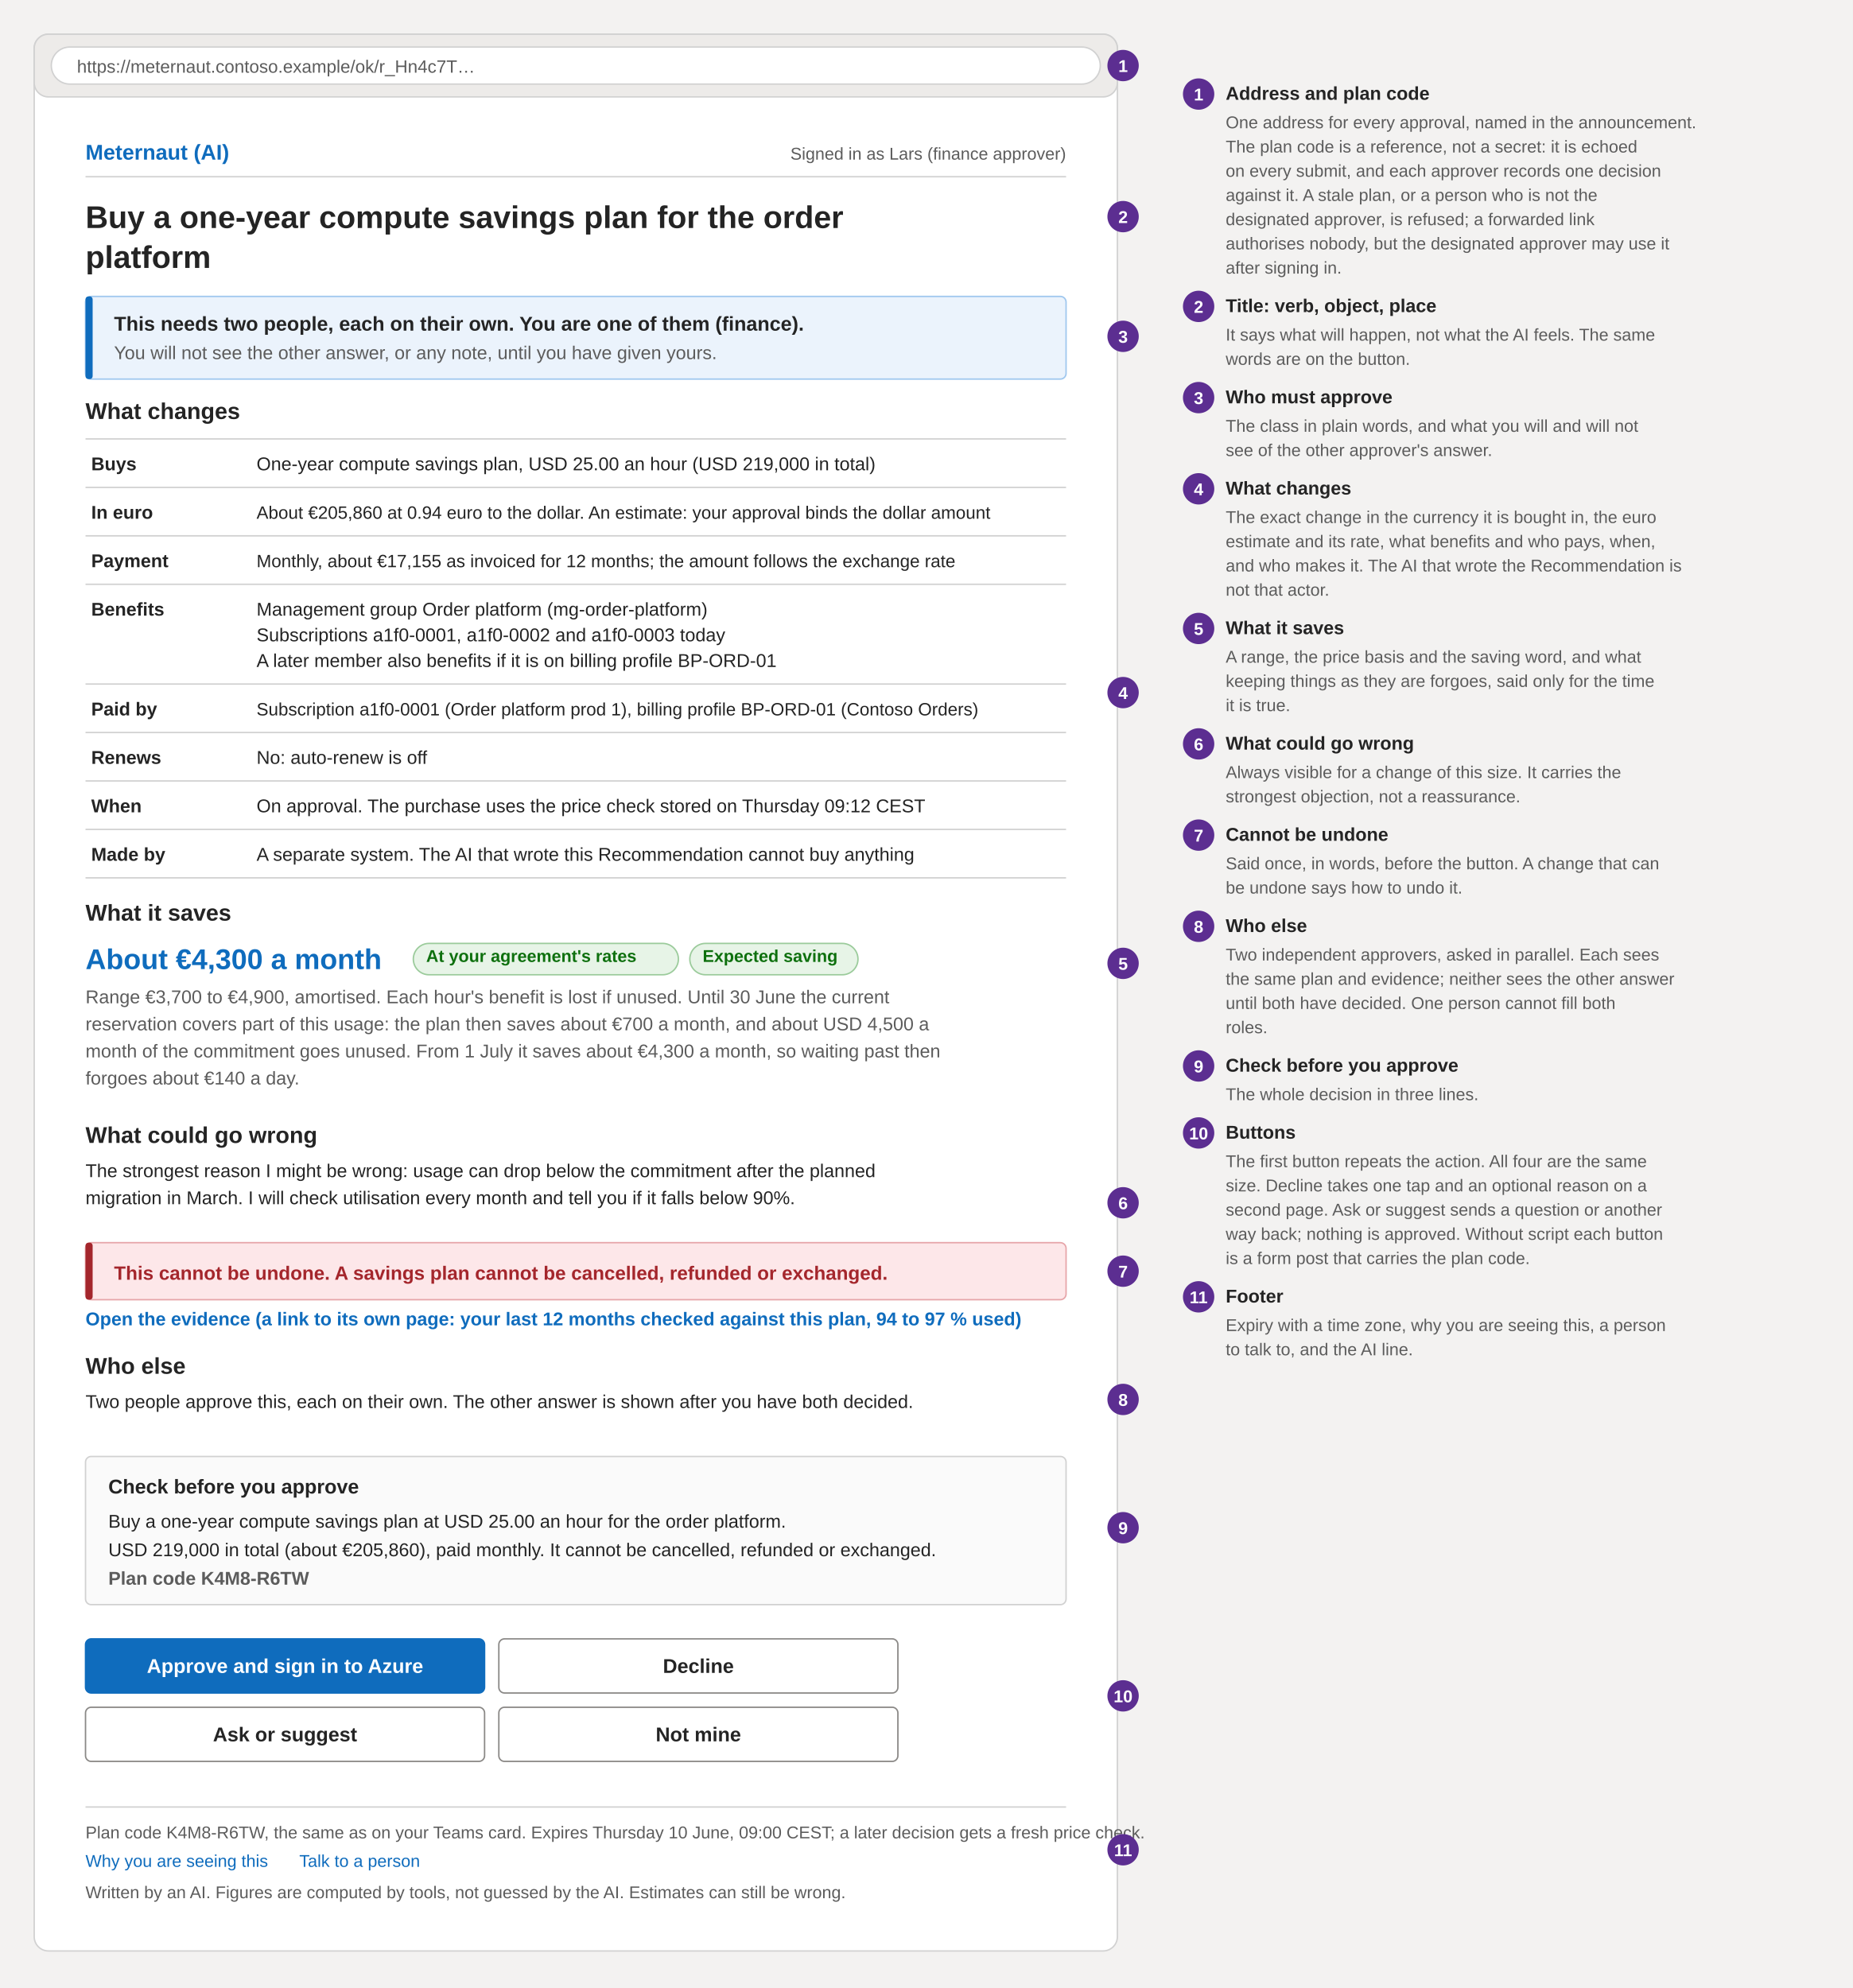
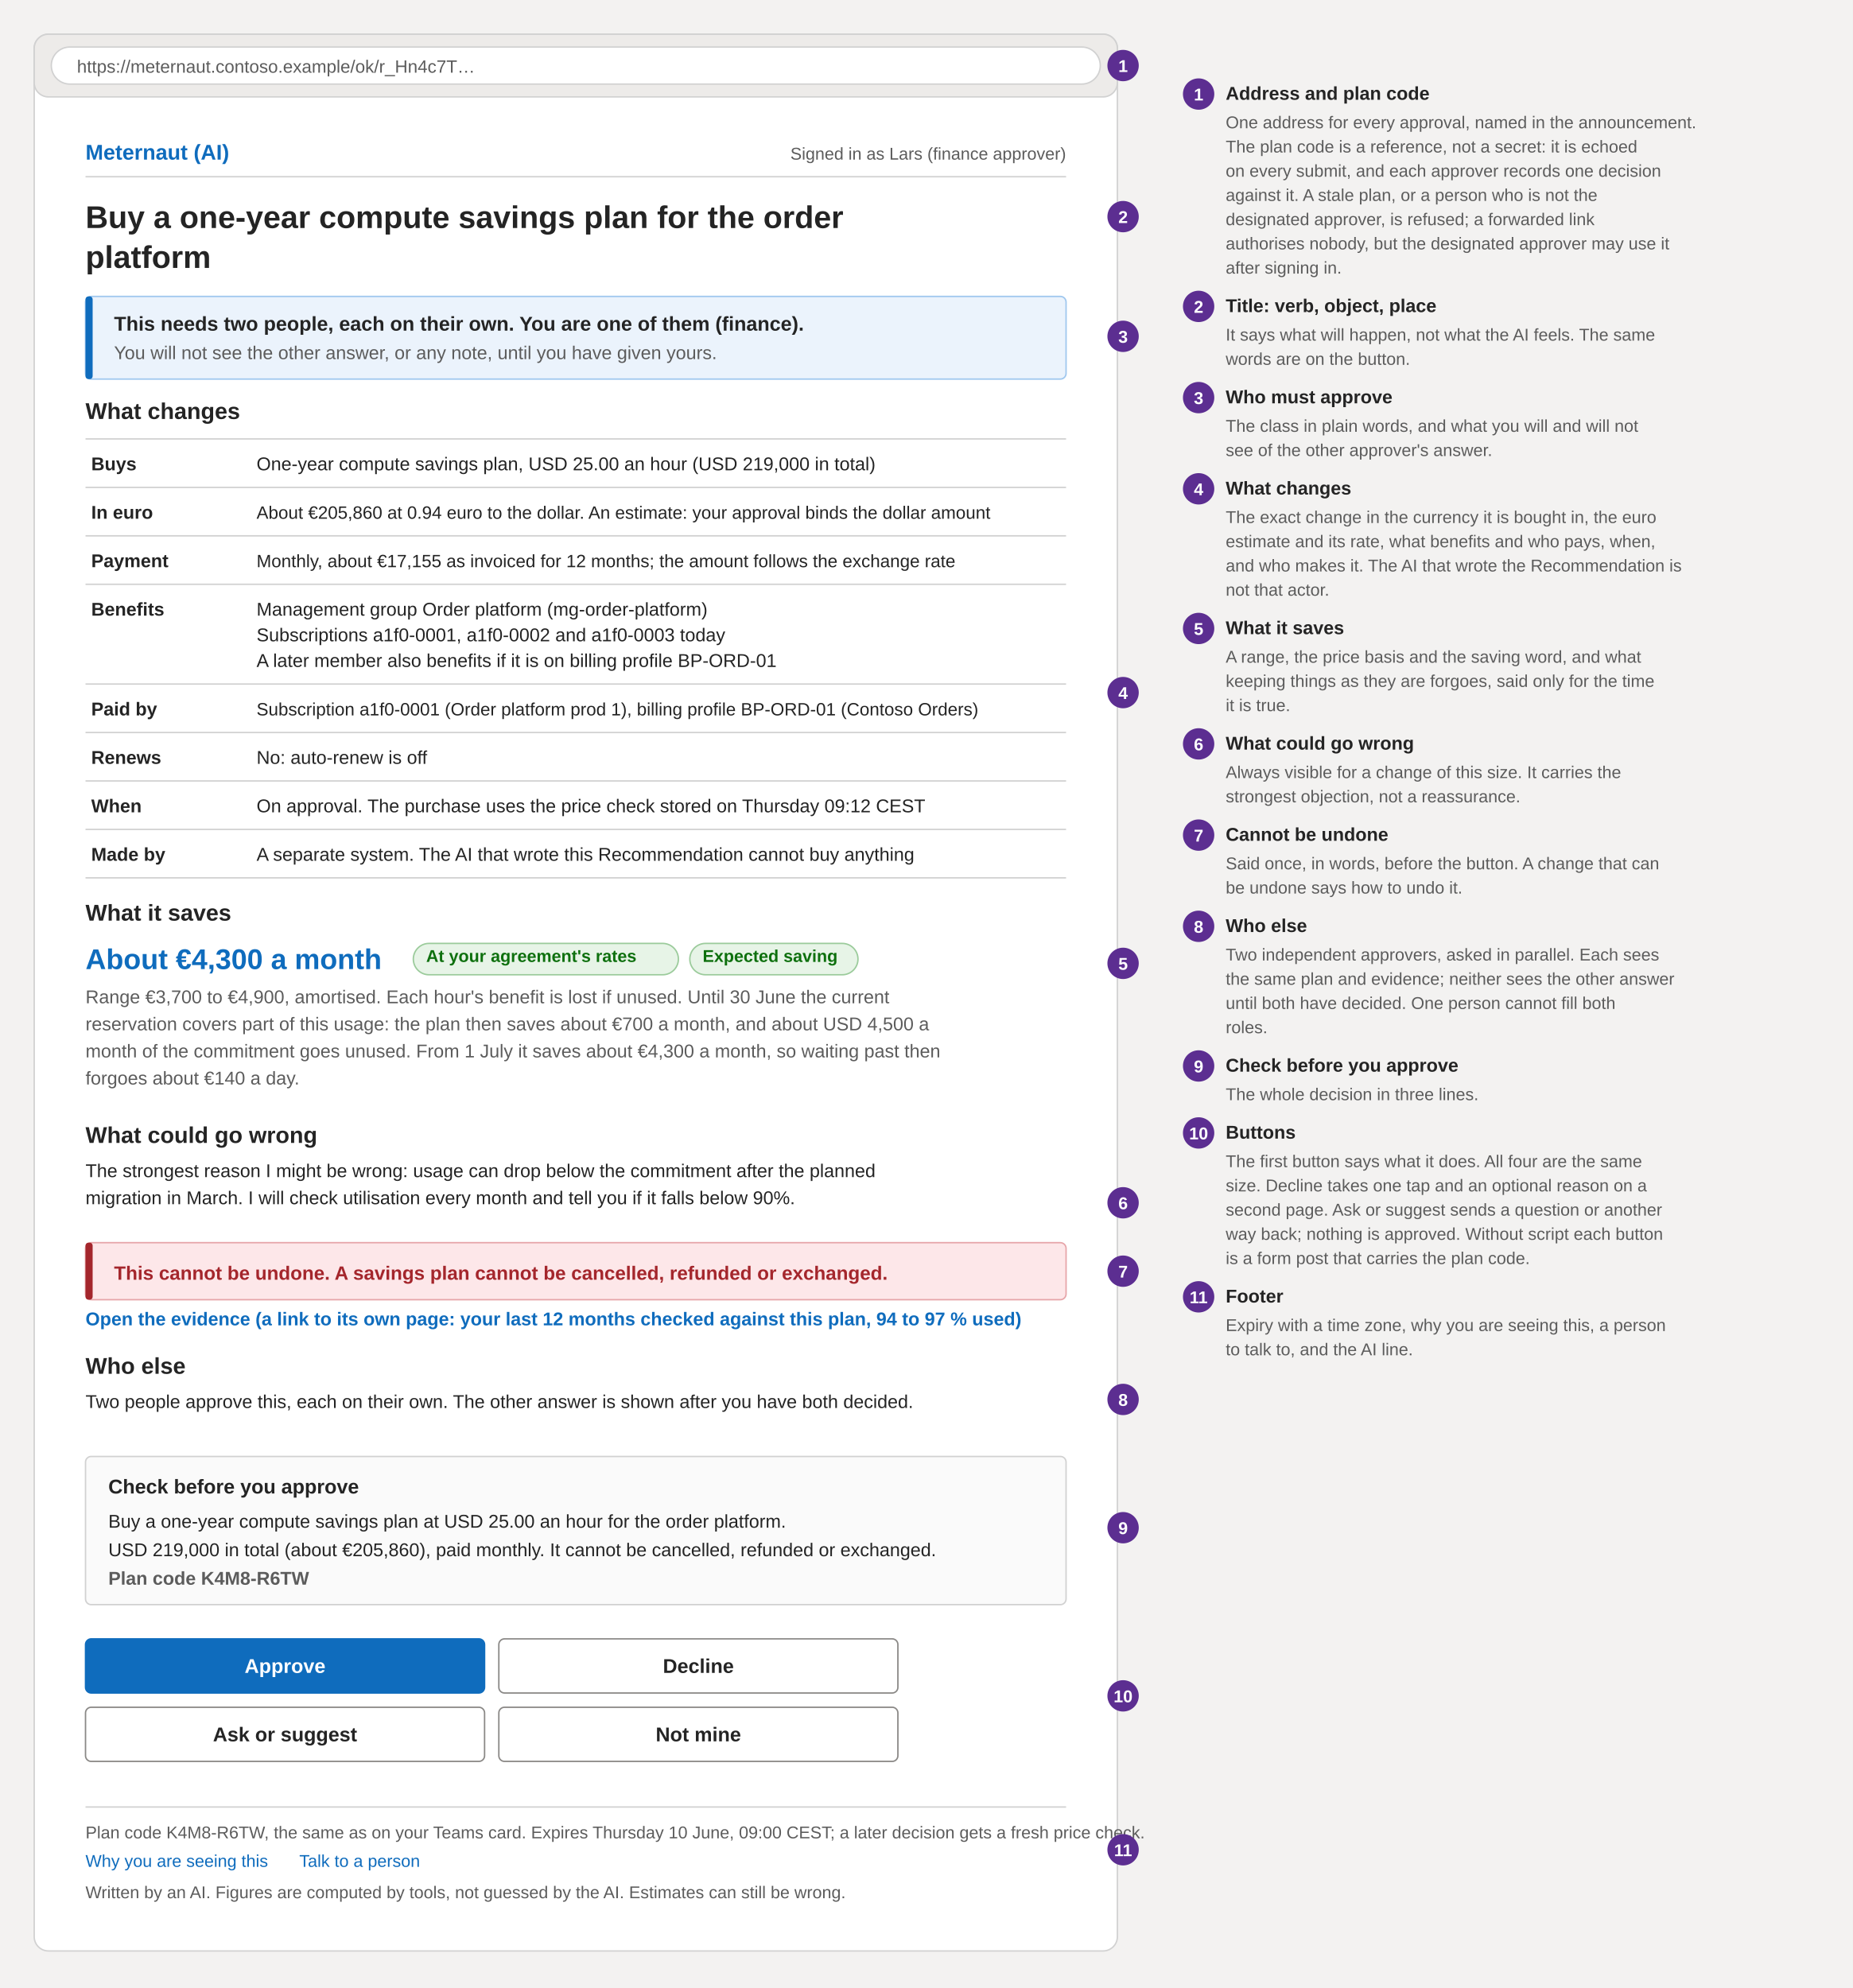
<svg xmlns="http://www.w3.org/2000/svg" viewBox="0 0 1300 1395" width="1300" height="1395" role="img" aria-labelledby="t d" font-family="Segoe UI, system-ui, -apple-system, Arial, sans-serif">
  <rect width="1300" height="1395" fill="#F3F2F1" />
  <rect x="24" y="24" width="760" height="1345" rx="10" fill="#FFFFFF" stroke="#D1D1D1" stroke-width="1" />
  <rect x="24" y="24" width="760" height="44" rx="10" fill="#EDEBE9" stroke="#D1D1D1" stroke-width="1" />
  <rect x="36" y="33" width="736" height="26" rx="13" fill="#FFFFFF" stroke="#D1D1D1" stroke-width="1" />
  <text x="54" y="51" font-size="12.5" font-weight="400" fill="#5C5C5C" text-anchor="start">https://meternaut.contoso.example/ok/r_Hn4c7T…</text>
  <circle cx="788" cy="46" r="11" fill="#5C2E91" />
  <text x="788" y="50.5" font-size="12" font-weight="700" fill="#FFFFFF" text-anchor="middle">1</text>
  <text x="60" y="112" font-size="15" font-weight="700" fill="#0F6CBD" text-anchor="start">Meternaut (AI)</text>
  <text x="748" y="112" font-size="12" font-weight="400" fill="#5C5C5C" text-anchor="end">Signed in as Lars (finance approver)</text>
  <line x1="60" y1="124" x2="748" y2="124" stroke="#D1D1D1" stroke-width="1" />
  <text x="60" y="160" font-size="22" font-weight="700" fill="#242424" text-anchor="start">Buy a one-year compute savings plan for the order</text>
  <text x="60" y="188" font-size="22" font-weight="700" fill="#242424" text-anchor="start">platform</text>
  <circle cx="788" cy="152" r="11" fill="#5C2E91" />
  <text x="788" y="156.5" font-size="12" font-weight="700" fill="#FFFFFF" text-anchor="middle">2</text>
  <rect x="60" y="208" width="688" height="58" rx="4" fill="#EBF3FC" stroke="#9FC7EE" stroke-width="1" />
  <rect x="60" y="208" width="5" height="58" rx="2" fill="#0F6CBD" />
  <text x="80" y="232" font-size="14" font-weight="700" fill="#242424" text-anchor="start">This needs two people, each on their own. You are one of them (finance).</text>
  <text x="80" y="252" font-size="13" font-weight="400" fill="#5C5C5C" text-anchor="start">You will not see the other answer, or any note, until you have given yours.</text>
  <circle cx="788" cy="236" r="11" fill="#5C2E91" />
  <text x="788" y="240.5" font-size="12" font-weight="700" fill="#FFFFFF" text-anchor="middle">3</text>
  <text x="60" y="294" font-size="16" font-weight="700" fill="#242424" text-anchor="start">What changes</text>
  <line x1="60" y1="308" x2="748" y2="308" stroke="#D1D1D1" stroke-width="1" />
  <text x="64" y="330" font-size="13" font-weight="700" fill="#242424" text-anchor="start">Buys</text>
  <text x="180" y="330" font-size="13" font-weight="400" fill="#242424" text-anchor="start">One-year compute savings plan, USD 25.00 an hour (USD 219,000 in total)</text>
  <line x1="60" y1="342" x2="748" y2="342" stroke="#D1D1D1" stroke-width="1" />
  <text x="64" y="364" font-size="13" font-weight="700" fill="#242424" text-anchor="start">In euro</text>
  <text x="180" y="364" font-size="12.5" font-weight="400" fill="#242424" text-anchor="start">About €205,860 at 0.94 euro to the dollar. An estimate: your approval binds the dollar amount</text>
  <line x1="60" y1="376" x2="748" y2="376" stroke="#D1D1D1" stroke-width="1" />
  <text x="64" y="398" font-size="13" font-weight="700" fill="#242424" text-anchor="start">Payment</text>
  <text x="180" y="398" font-size="12.5" font-weight="400" fill="#242424" text-anchor="start">Monthly, about €17,155 as invoiced for 12 months; the amount follows the exchange rate</text>
  <line x1="60" y1="410" x2="748" y2="410" stroke="#D1D1D1" stroke-width="1" />
  <text x="64" y="432" font-size="13" font-weight="700" fill="#242424" text-anchor="start">Benefits</text>
  <text x="180" y="432" font-size="13" font-weight="400" fill="#242424" text-anchor="start">Management group Order platform (mg-order-platform)</text>
  <text x="180" y="450" font-size="13" font-weight="400" fill="#242424" text-anchor="start">Subscriptions a1f0-0001, a1f0-0002 and a1f0-0003 today</text>
  <text x="180" y="468" font-size="13" font-weight="400" fill="#242424" text-anchor="start">A later member also benefits if it is on billing profile BP-ORD-01</text>
  <line x1="60" y1="480" x2="748" y2="480" stroke="#D1D1D1" stroke-width="1" />
  <text x="64" y="502" font-size="13" font-weight="700" fill="#242424" text-anchor="start">Paid by</text>
  <text x="180" y="502" font-size="12.5" font-weight="400" fill="#242424" text-anchor="start">Subscription a1f0-0001 (Order platform prod 1), billing profile BP-ORD-01 (Contoso Orders)</text>
  <line x1="60" y1="514" x2="748" y2="514" stroke="#D1D1D1" stroke-width="1" />
  <text x="64" y="536" font-size="13" font-weight="700" fill="#242424" text-anchor="start">Renews</text>
  <text x="180" y="536" font-size="13" font-weight="400" fill="#242424" text-anchor="start">No: auto-renew is off</text>
  <line x1="60" y1="548" x2="748" y2="548" stroke="#D1D1D1" stroke-width="1" />
  <text x="64" y="570" font-size="13" font-weight="700" fill="#242424" text-anchor="start">When</text>
  <text x="180" y="570" font-size="13" font-weight="400" fill="#242424" text-anchor="start">On approval. The purchase uses the price check stored on Thursday 09:12 CEST</text>
  <line x1="60" y1="582" x2="748" y2="582" stroke="#D1D1D1" stroke-width="1" />
  <text x="64" y="604" font-size="13" font-weight="700" fill="#242424" text-anchor="start">Made by</text>
  <text x="180" y="604" font-size="13" font-weight="400" fill="#242424" text-anchor="start">A separate system. The AI that wrote this Recommendation cannot buy anything</text>
  <line x1="60" y1="616" x2="748" y2="616" stroke="#D1D1D1" stroke-width="1" />
  <circle cx="788" cy="486" r="11" fill="#5C2E91" />
  <text x="788" y="490.5" font-size="12" font-weight="700" fill="#FFFFFF" text-anchor="middle">4</text>
  <text x="60" y="646" font-size="16" font-weight="700" fill="#242424" text-anchor="start">What it saves</text>
  <text x="60" y="680" font-size="20" font-weight="700" fill="#0F6CBD" text-anchor="start">About €4,300 a month</text>
  <rect x="290" y="662" width="186" height="22" rx="11" fill="#E7F4E7" stroke="#9BCB9B" stroke-width="1" />
  <text x="299" y="675" font-size="12" font-weight="600" fill="#0E700E" text-anchor="start">At your agreement's rates</text>
  <rect x="484" y="662" width="118" height="22" rx="11" fill="#E7F4E7" stroke="#9BCB9B" stroke-width="1" />
  <text x="493" y="675" font-size="12" font-weight="600" fill="#0E700E" text-anchor="start">Expected saving</text>
  <text x="60" y="704" font-size="13" font-weight="400" fill="#5C5C5C" text-anchor="start">Range €3,700 to €4,900, amortised. Each hour's benefit is lost if unused. Until 30 June the current</text>
  <text x="60" y="723" font-size="13" font-weight="400" fill="#5C5C5C" text-anchor="start">reservation covers part of this usage: the plan then saves about €700 a month, and about USD 4,500 a</text>
  <text x="60" y="742" font-size="13" font-weight="400" fill="#5C5C5C" text-anchor="start">month of the commitment goes unused. From 1 July it saves about €4,300 a month, so waiting past then</text>
  <text x="60" y="761" font-size="13" font-weight="400" fill="#5C5C5C" text-anchor="start">forgoes about €140 a day.</text>
  <circle cx="788" cy="676" r="11" fill="#5C2E91" />
  <text x="788" y="680.5" font-size="12" font-weight="700" fill="#FFFFFF" text-anchor="middle">5</text>
  <text x="60" y="802" font-size="16" font-weight="700" fill="#242424" text-anchor="start">What could go wrong</text>
  <text x="60" y="826" font-size="13" font-weight="400" fill="#242424" text-anchor="start">The strongest reason I might be wrong: usage can drop below the commitment after the planned</text>
  <text x="60" y="845" font-size="13" font-weight="400" fill="#242424" text-anchor="start">migration in March. I will check utilisation every month and tell you if it falls below 90%.</text>
  <circle cx="788" cy="844" r="11" fill="#5C2E91" />
  <text x="788" y="848.5" font-size="12" font-weight="700" fill="#FFFFFF" text-anchor="middle">6</text>
  <rect x="60" y="872" width="688" height="40" rx="4" fill="#FDE7E9" stroke="#E6A5A9" stroke-width="1" />
  <rect x="60" y="872" width="5" height="40" rx="2" fill="#A4262C" />
  <text x="80" y="898" font-size="13.5" font-weight="700" fill="#A4262C" text-anchor="start">This cannot be undone. A savings plan cannot be cancelled, refunded or exchanged.</text>
  <circle cx="788" cy="892" r="11" fill="#5C2E91" />
  <text x="788" y="896.5" font-size="12" font-weight="700" fill="#FFFFFF" text-anchor="middle">7</text>
  <text x="60" y="930" font-size="13" font-weight="600" fill="#0F6CBD" text-anchor="start">Open the evidence (a link to its own page: your last 12 months checked against this plan, 94 to 97 % used)</text>
  <text x="60" y="964" font-size="16" font-weight="700" fill="#242424" text-anchor="start">Who else</text>
  <text x="60" y="988" font-size="13" font-weight="400" fill="#242424" text-anchor="start">Two people approve this, each on their own. The other answer is shown after you have both decided.</text>
  <circle cx="788" cy="982" r="11" fill="#5C2E91" />
  <text x="788" y="986.5" font-size="12" font-weight="700" fill="#FFFFFF" text-anchor="middle">8</text>
  <rect x="60" y="1022" width="688" height="104" rx="4" fill="#FAFAFA" stroke="#D1D1D1" stroke-width="1" />
  <text x="76" y="1048" font-size="14" font-weight="700" fill="#242424" text-anchor="start">Check before you approve</text>
  <text x="76" y="1072" font-size="13" font-weight="400" fill="#242424" text-anchor="start">Buy a one-year compute savings plan at USD 25.00 an hour for the order platform.</text>
  <text x="76" y="1092" font-size="13" font-weight="400" fill="#242424" text-anchor="start">USD 219,000 in total (about €205,860), paid monthly. It cannot be cancelled, refunded or exchanged.</text>
  <text x="76" y="1112" font-size="13" font-weight="600" fill="#5C5C5C" text-anchor="start">Plan code K4M8-R6TW</text>
  <circle cx="788" cy="1072" r="11" fill="#5C2E91" />
  <text x="788" y="1076.5" font-size="12" font-weight="700" fill="#FFFFFF" text-anchor="middle">9</text>
  <rect x="60" y="1150" width="280" height="38" rx="4" fill="#0F6CBD" stroke="#0F6CBD" stroke-width="1" />
-   <text x="200.0" y="1173.9" font-size="14" font-weight="600" fill="#FFFFFF" text-anchor="middle">Approve and sign in to Azure</text>
+   <text x="200.0" y="1173.9" font-size="14" font-weight="600" fill="#FFFFFF" text-anchor="middle">Approve</text>
  <rect x="350" y="1150" width="280" height="38" rx="4" fill="#FFFFFF" stroke="#8A8886" stroke-width="1" />
  <text x="490.0" y="1173.9" font-size="14" font-weight="600" fill="#242424" text-anchor="middle">Decline</text>
  <rect x="60" y="1198" width="280" height="38" rx="4" fill="#FFFFFF" stroke="#8A8886" stroke-width="1" />
  <text x="200.0" y="1221.9" font-size="14" font-weight="600" fill="#242424" text-anchor="middle">Ask or suggest</text>
  <rect x="350" y="1198" width="280" height="38" rx="4" fill="#FFFFFF" stroke="#8A8886" stroke-width="1" />
  <text x="490.0" y="1221.9" font-size="14" font-weight="600" fill="#242424" text-anchor="middle">Not mine</text>
  <circle cx="788" cy="1190" r="11" fill="#5C2E91" />
  <text x="788" y="1194.5" font-size="12" font-weight="700" fill="#FFFFFF" text-anchor="middle">10</text>
  <line x1="60" y1="1268" x2="748" y2="1268" stroke="#D1D1D1" stroke-width="1" />
  <text x="60" y="1290" font-size="12" font-weight="400" fill="#5C5C5C" text-anchor="start">Plan code K4M8-R6TW, the same as on your Teams card. Expires Thursday 10 June, 09:00 CEST; a later decision gets a fresh price check.</text>
  <text x="60" y="1310" font-size="12" font-weight="400" fill="#0F6CBD" text-anchor="start">Why you are seeing this</text>
  <text x="210" y="1310" font-size="12" font-weight="400" fill="#0F6CBD" text-anchor="start">Talk to a person</text>
  <text x="60" y="1332" font-size="12" font-weight="400" fill="#5C5C5C" text-anchor="start">Written by an AI. Figures are computed by tools, not guessed by the AI. Estimates can still be wrong.</text>
  <circle cx="788" cy="1298" r="11" fill="#5C2E91" />
  <text x="788" y="1302.5" font-size="12" font-weight="700" fill="#FFFFFF" text-anchor="middle">11</text>
  <circle cx="841" cy="66" r="11" fill="#5C2E91" />
  <text x="841" y="70.5" font-size="12" font-weight="700" fill="#FFFFFF" text-anchor="middle">1</text>
  <text x="860" y="70" font-size="13" font-weight="700" fill="#242424" text-anchor="start">Address and plan code</text>
  <text x="860" y="90" font-size="12" font-weight="400" fill="#5C5C5C" text-anchor="start">One address for every approval, named in the announcement.</text>
  <text x="860" y="107" font-size="12" font-weight="400" fill="#5C5C5C" text-anchor="start">The plan code is a reference, not a secret: it is echoed</text>
  <text x="860" y="124" font-size="12" font-weight="400" fill="#5C5C5C" text-anchor="start">on every submit, and each approver records one decision</text>
  <text x="860" y="141" font-size="12" font-weight="400" fill="#5C5C5C" text-anchor="start">against it. A stale plan, or a person who is not the</text>
  <text x="860" y="158" font-size="12" font-weight="400" fill="#5C5C5C" text-anchor="start">designated approver, is refused; a forwarded link</text>
  <text x="860" y="175" font-size="12" font-weight="400" fill="#5C5C5C" text-anchor="start">authorises nobody, but the designated approver may use it</text>
  <text x="860" y="192" font-size="12" font-weight="400" fill="#5C5C5C" text-anchor="start">after signing in.</text>
  <circle cx="841" cy="215" r="11" fill="#5C2E91" />
  <text x="841" y="219.5" font-size="12" font-weight="700" fill="#FFFFFF" text-anchor="middle">2</text>
  <text x="860" y="219" font-size="13" font-weight="700" fill="#242424" text-anchor="start">Title: verb, object, place</text>
  <text x="860" y="239" font-size="12" font-weight="400" fill="#5C5C5C" text-anchor="start">It says what will happen, not what the AI feels. The same</text>
  <text x="860" y="256" font-size="12" font-weight="400" fill="#5C5C5C" text-anchor="start">words are on the button.</text>
  <circle cx="841" cy="279" r="11" fill="#5C2E91" />
  <text x="841" y="283.5" font-size="12" font-weight="700" fill="#FFFFFF" text-anchor="middle">3</text>
  <text x="860" y="283" font-size="13" font-weight="700" fill="#242424" text-anchor="start">Who must approve</text>
  <text x="860" y="303" font-size="12" font-weight="400" fill="#5C5C5C" text-anchor="start">The class in plain words, and what you will and will not</text>
  <text x="860" y="320" font-size="12" font-weight="400" fill="#5C5C5C" text-anchor="start">see of the other approver's answer.</text>
  <circle cx="841" cy="343" r="11" fill="#5C2E91" />
  <text x="841" y="347.5" font-size="12" font-weight="700" fill="#FFFFFF" text-anchor="middle">4</text>
  <text x="860" y="347" font-size="13" font-weight="700" fill="#242424" text-anchor="start">What changes</text>
  <text x="860" y="367" font-size="12" font-weight="400" fill="#5C5C5C" text-anchor="start">The exact change in the currency it is bought in, the euro</text>
  <text x="860" y="384" font-size="12" font-weight="400" fill="#5C5C5C" text-anchor="start">estimate and its rate, what benefits and who pays, when,</text>
  <text x="860" y="401" font-size="12" font-weight="400" fill="#5C5C5C" text-anchor="start">and who makes it. The AI that wrote the Recommendation is</text>
  <text x="860" y="418" font-size="12" font-weight="400" fill="#5C5C5C" text-anchor="start">not that actor.</text>
  <circle cx="841" cy="441" r="11" fill="#5C2E91" />
  <text x="841" y="445.5" font-size="12" font-weight="700" fill="#FFFFFF" text-anchor="middle">5</text>
  <text x="860" y="445" font-size="13" font-weight="700" fill="#242424" text-anchor="start">What it saves</text>
  <text x="860" y="465" font-size="12" font-weight="400" fill="#5C5C5C" text-anchor="start">A range, the price basis and the saving word, and what</text>
  <text x="860" y="482" font-size="12" font-weight="400" fill="#5C5C5C" text-anchor="start">keeping things as they are forgoes, said only for the time</text>
  <text x="860" y="499" font-size="12" font-weight="400" fill="#5C5C5C" text-anchor="start">it is true.</text>
  <circle cx="841" cy="522" r="11" fill="#5C2E91" />
  <text x="841" y="526.5" font-size="12" font-weight="700" fill="#FFFFFF" text-anchor="middle">6</text>
  <text x="860" y="526" font-size="13" font-weight="700" fill="#242424" text-anchor="start">What could go wrong</text>
  <text x="860" y="546" font-size="12" font-weight="400" fill="#5C5C5C" text-anchor="start">Always visible for a change of this size. It carries the</text>
  <text x="860" y="563" font-size="12" font-weight="400" fill="#5C5C5C" text-anchor="start">strongest objection, not a reassurance.</text>
  <circle cx="841" cy="586" r="11" fill="#5C2E91" />
  <text x="841" y="590.5" font-size="12" font-weight="700" fill="#FFFFFF" text-anchor="middle">7</text>
  <text x="860" y="590" font-size="13" font-weight="700" fill="#242424" text-anchor="start">Cannot be undone</text>
  <text x="860" y="610" font-size="12" font-weight="400" fill="#5C5C5C" text-anchor="start">Said once, in words, before the button. A change that can</text>
  <text x="860" y="627" font-size="12" font-weight="400" fill="#5C5C5C" text-anchor="start">be undone says how to undo it.</text>
  <circle cx="841" cy="650" r="11" fill="#5C2E91" />
  <text x="841" y="654.5" font-size="12" font-weight="700" fill="#FFFFFF" text-anchor="middle">8</text>
  <text x="860" y="654" font-size="13" font-weight="700" fill="#242424" text-anchor="start">Who else</text>
  <text x="860" y="674" font-size="12" font-weight="400" fill="#5C5C5C" text-anchor="start">Two independent approvers, asked in parallel. Each sees</text>
  <text x="860" y="691" font-size="12" font-weight="400" fill="#5C5C5C" text-anchor="start">the same plan and evidence; neither sees the other answer</text>
  <text x="860" y="708" font-size="12" font-weight="400" fill="#5C5C5C" text-anchor="start">until both have decided. One person cannot fill both</text>
  <text x="860" y="725" font-size="12" font-weight="400" fill="#5C5C5C" text-anchor="start">roles.</text>
  <circle cx="841" cy="748" r="11" fill="#5C2E91" />
  <text x="841" y="752.5" font-size="12" font-weight="700" fill="#FFFFFF" text-anchor="middle">9</text>
  <text x="860" y="752" font-size="13" font-weight="700" fill="#242424" text-anchor="start">Check before you approve</text>
  <text x="860" y="772" font-size="12" font-weight="400" fill="#5C5C5C" text-anchor="start">The whole decision in three lines.</text>
  <circle cx="841" cy="795" r="11" fill="#5C2E91" />
  <text x="841" y="799.5" font-size="12" font-weight="700" fill="#FFFFFF" text-anchor="middle">10</text>
  <text x="860" y="799" font-size="13" font-weight="700" fill="#242424" text-anchor="start">Buttons</text>
-   <text x="860" y="819" font-size="12" font-weight="400" fill="#5C5C5C" text-anchor="start">The first button repeats the action. All four are the same</text>
+   <text x="860" y="819" font-size="12" font-weight="400" fill="#5C5C5C" text-anchor="start">The first button says what it does. All four are the same</text>
  <text x="860" y="836" font-size="12" font-weight="400" fill="#5C5C5C" text-anchor="start">size. Decline takes one tap and an optional reason on a</text>
  <text x="860" y="853" font-size="12" font-weight="400" fill="#5C5C5C" text-anchor="start">second page. Ask or suggest sends a question or another</text>
  <text x="860" y="870" font-size="12" font-weight="400" fill="#5C5C5C" text-anchor="start">way back; nothing is approved. Without script each button</text>
  <text x="860" y="887" font-size="12" font-weight="400" fill="#5C5C5C" text-anchor="start">is a form post that carries the plan code.</text>
  <circle cx="841" cy="910" r="11" fill="#5C2E91" />
  <text x="841" y="914.5" font-size="12" font-weight="700" fill="#FFFFFF" text-anchor="middle">11</text>
  <text x="860" y="914" font-size="13" font-weight="700" fill="#242424" text-anchor="start">Footer</text>
  <text x="860" y="934" font-size="12" font-weight="400" fill="#5C5C5C" text-anchor="start">Expiry with a time zone, why you are seeing this, a person</text>
  <text x="860" y="951" font-size="12" font-weight="400" fill="#5C5C5C" text-anchor="start">to talk to, and the AI line.</text>
</svg>
